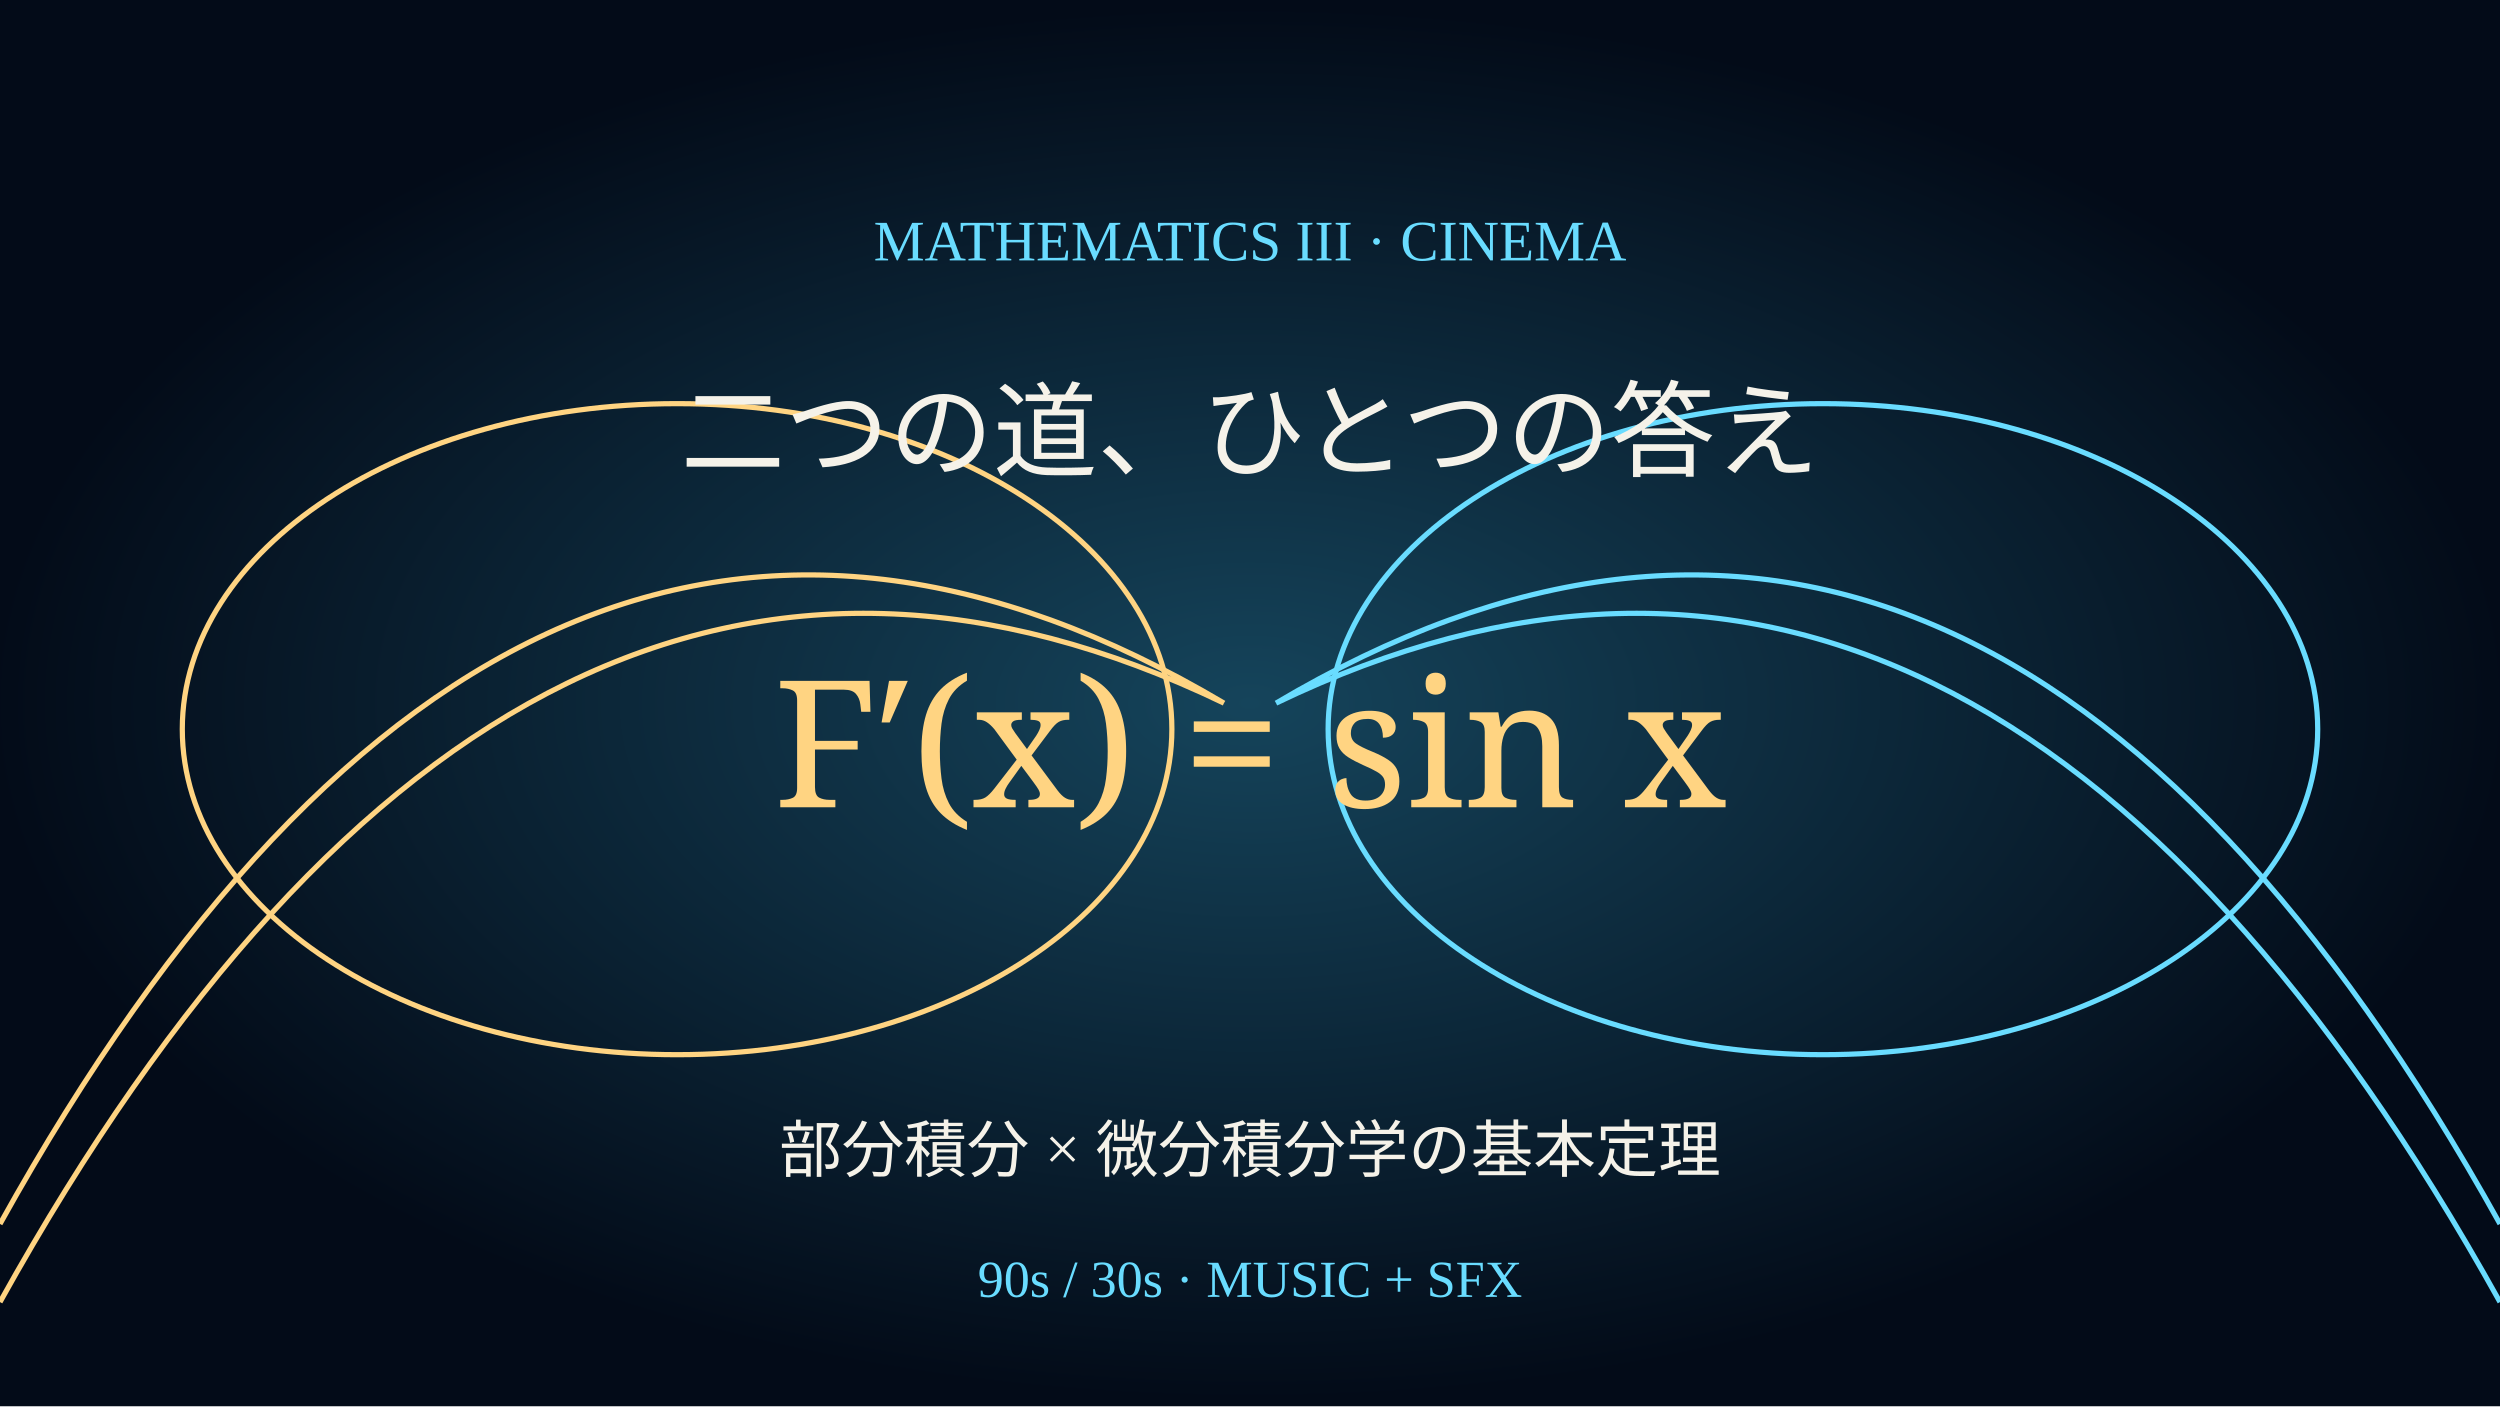
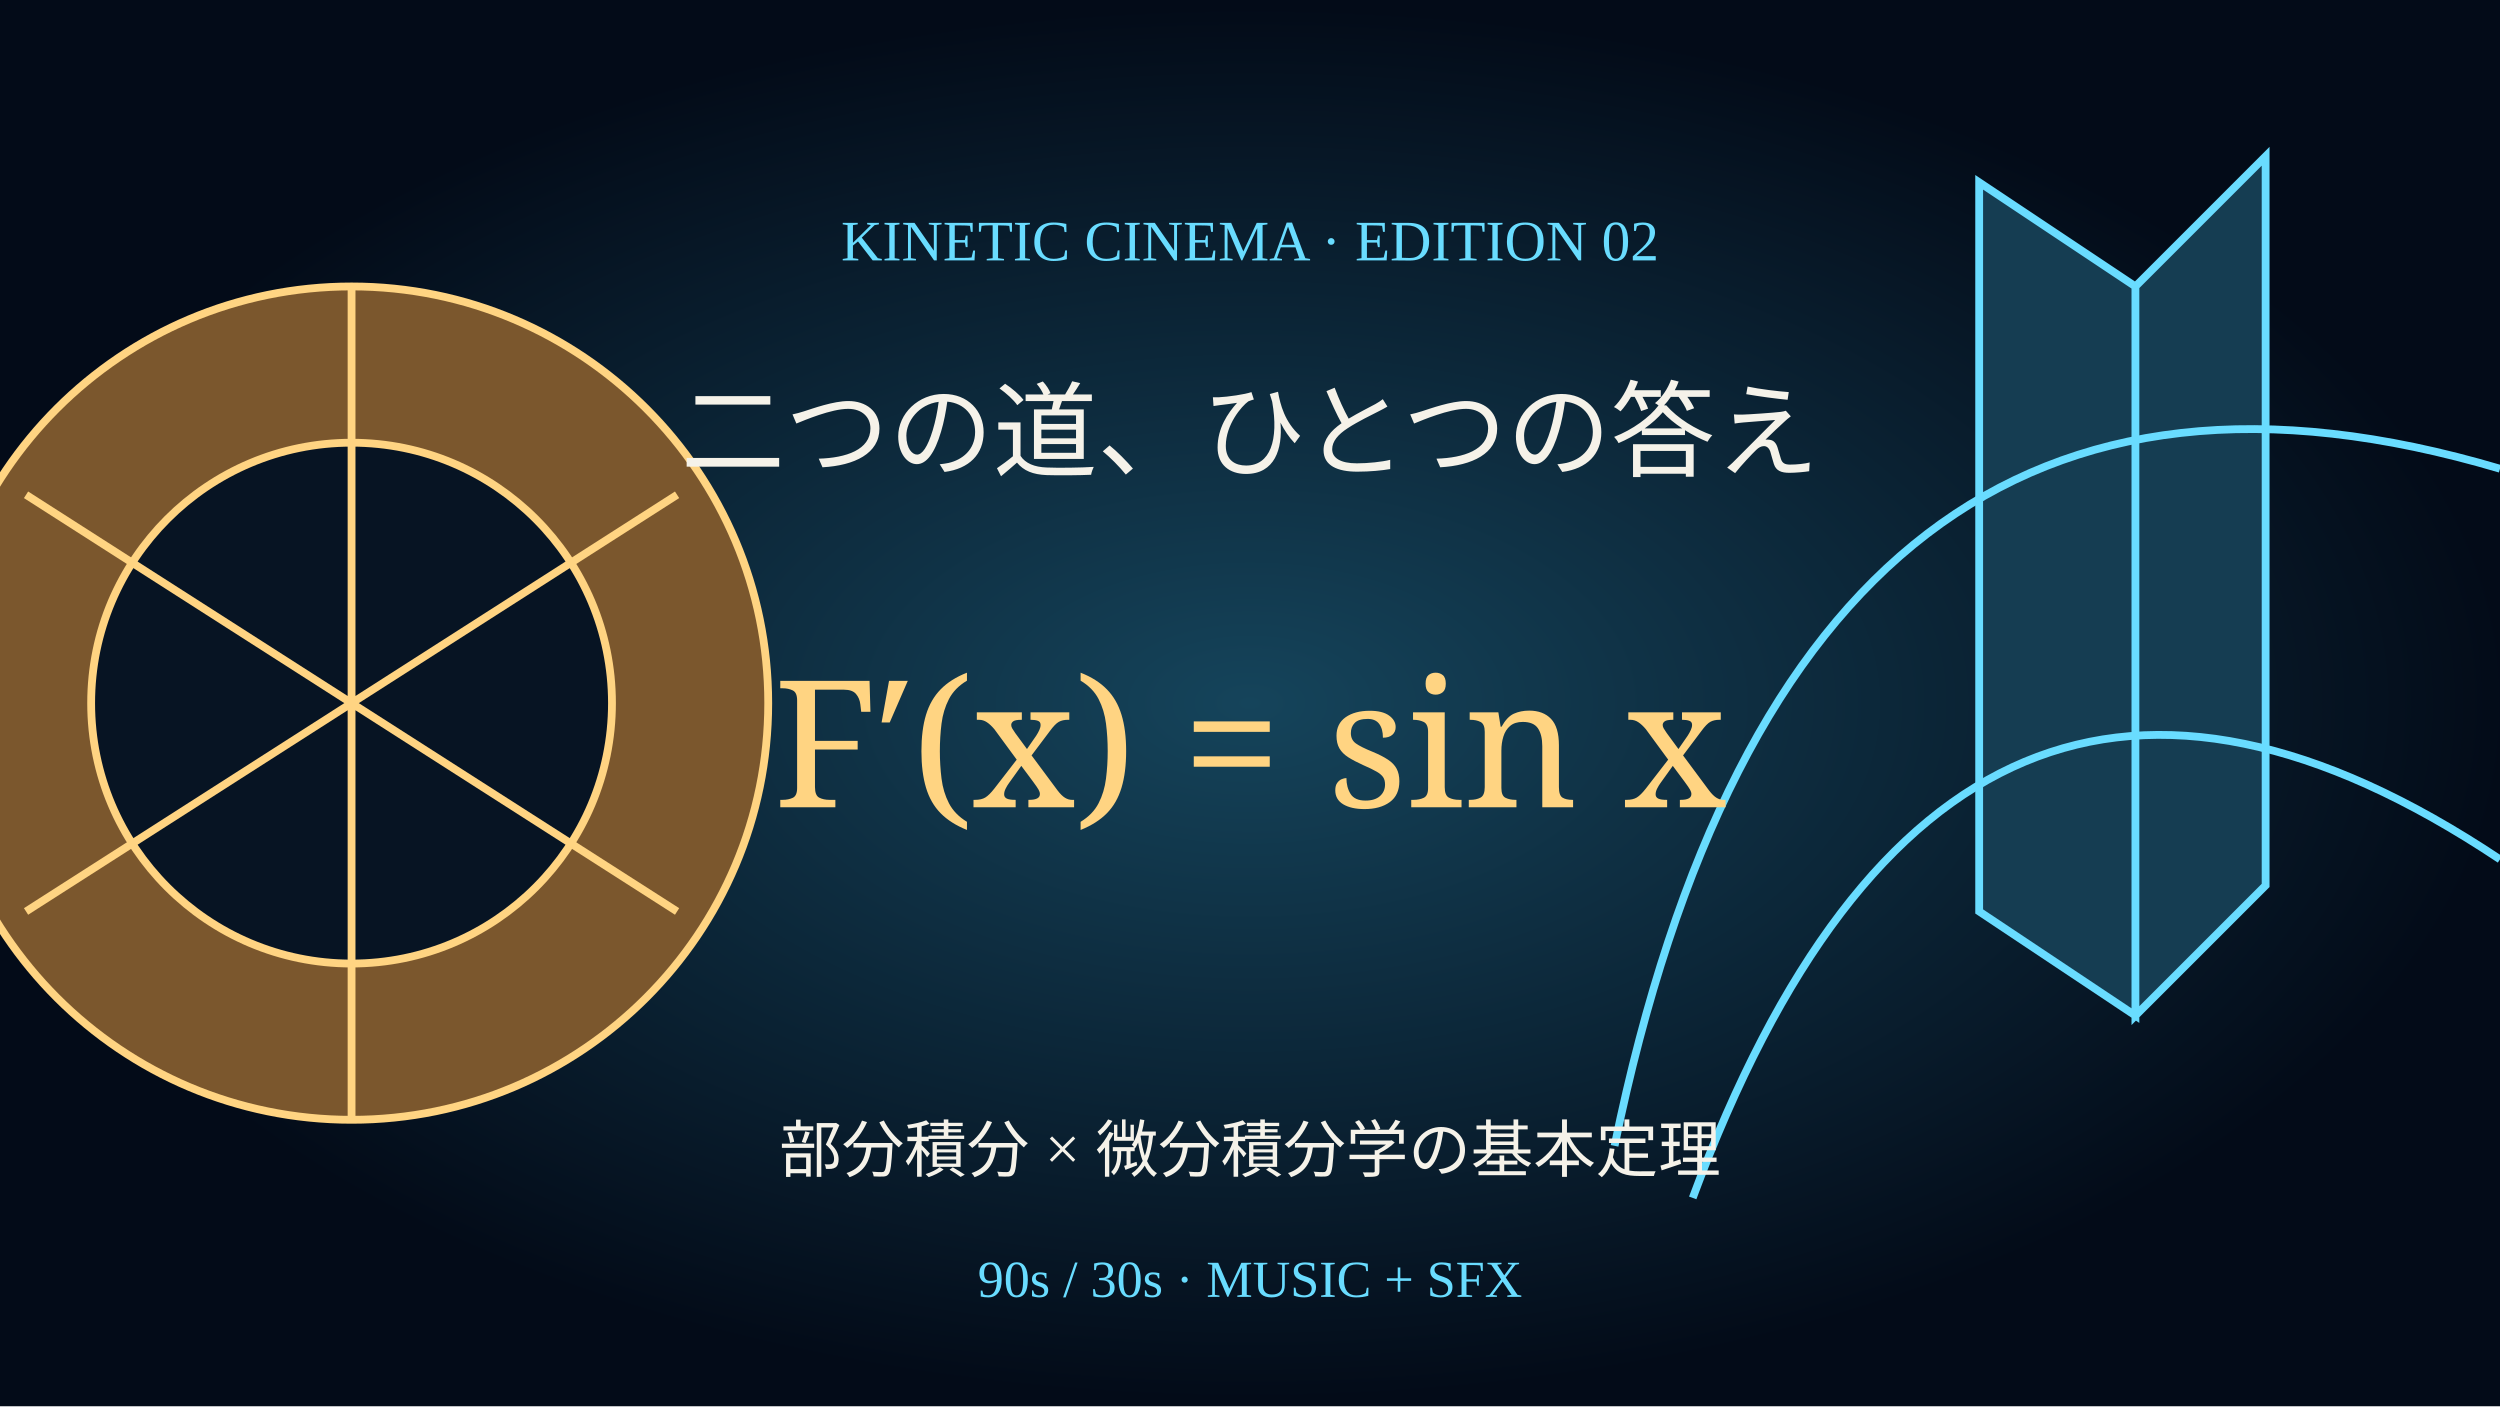
<svg xmlns="http://www.w3.org/2000/svg" viewBox="0 0 960 540">
  <defs>
    <radialGradient id="b">
      <stop stop-color="#15445b" />
      <stop offset="1" stop-color="#030b18" />
    </radialGradient>
  </defs>
  <rect width="960" height="540" fill="url(#b)" />
-   <g fill="none" stroke-width="2">
-     <path stroke="#ffd482" d="M0 500 Q200 140 470 270 M0 470 Q200 110 470 270" />
-     <path stroke="#69dcff" d="M960 500 Q760 140 490 270 M960 470 Q760 110 490 270" />
-     <ellipse cx="260" cy="280" rx="190" ry="125" stroke="#ffd482" />
-     <ellipse cx="700" cy="280" rx="190" ry="125" stroke="#69dcff" />
+   <g fill="#7b572d" stroke="#ffd482" stroke-width="3">
+     <circle cx="135" cy="270" r="160" />
+     <circle cx="135" cy="270" r="100" fill="#071423" />
+     <path d="M10 190L260 350M10 350L260 190M135 110V430" />
  </g>
-   <text x="480" y="100" text-anchor="middle" fill="#69dcff" font-size="22">MATHEMATICS III · CINEMA</text>
+   <g fill="#153d52" stroke="#69dcff" stroke-width="3">
+     <path d="M760 70L820 110V390L760 350ZM820 110L870 60V340L820 390Z" />
+     <path fill="none" d="M620 440Q690 100 960 180M650 460Q750 190 960 330" />
+   </g>
+   <text x="480" y="100" text-anchor="middle" fill="#69dcff" font-size="22">KINETIC CINEMA · EDITION 02</text>
  <text x="480" y="180" text-anchor="middle" fill="#f5f2e9" font-size="40">二つの道、ひとつの答え</text>
  <text x="480" y="310" text-anchor="middle" fill="#ffd482" font-family="serif" font-size="68">F′(x) = sin x</text>
  <text x="480" y="450" text-anchor="middle" fill="#f5f2e9" font-size="24">部分積分 × 微分積分学の基本定理</text>
  <text x="480" y="498" text-anchor="middle" fill="#69dcff" font-size="20">90s / 30s · MUSIC + SFX</text>
</svg>
